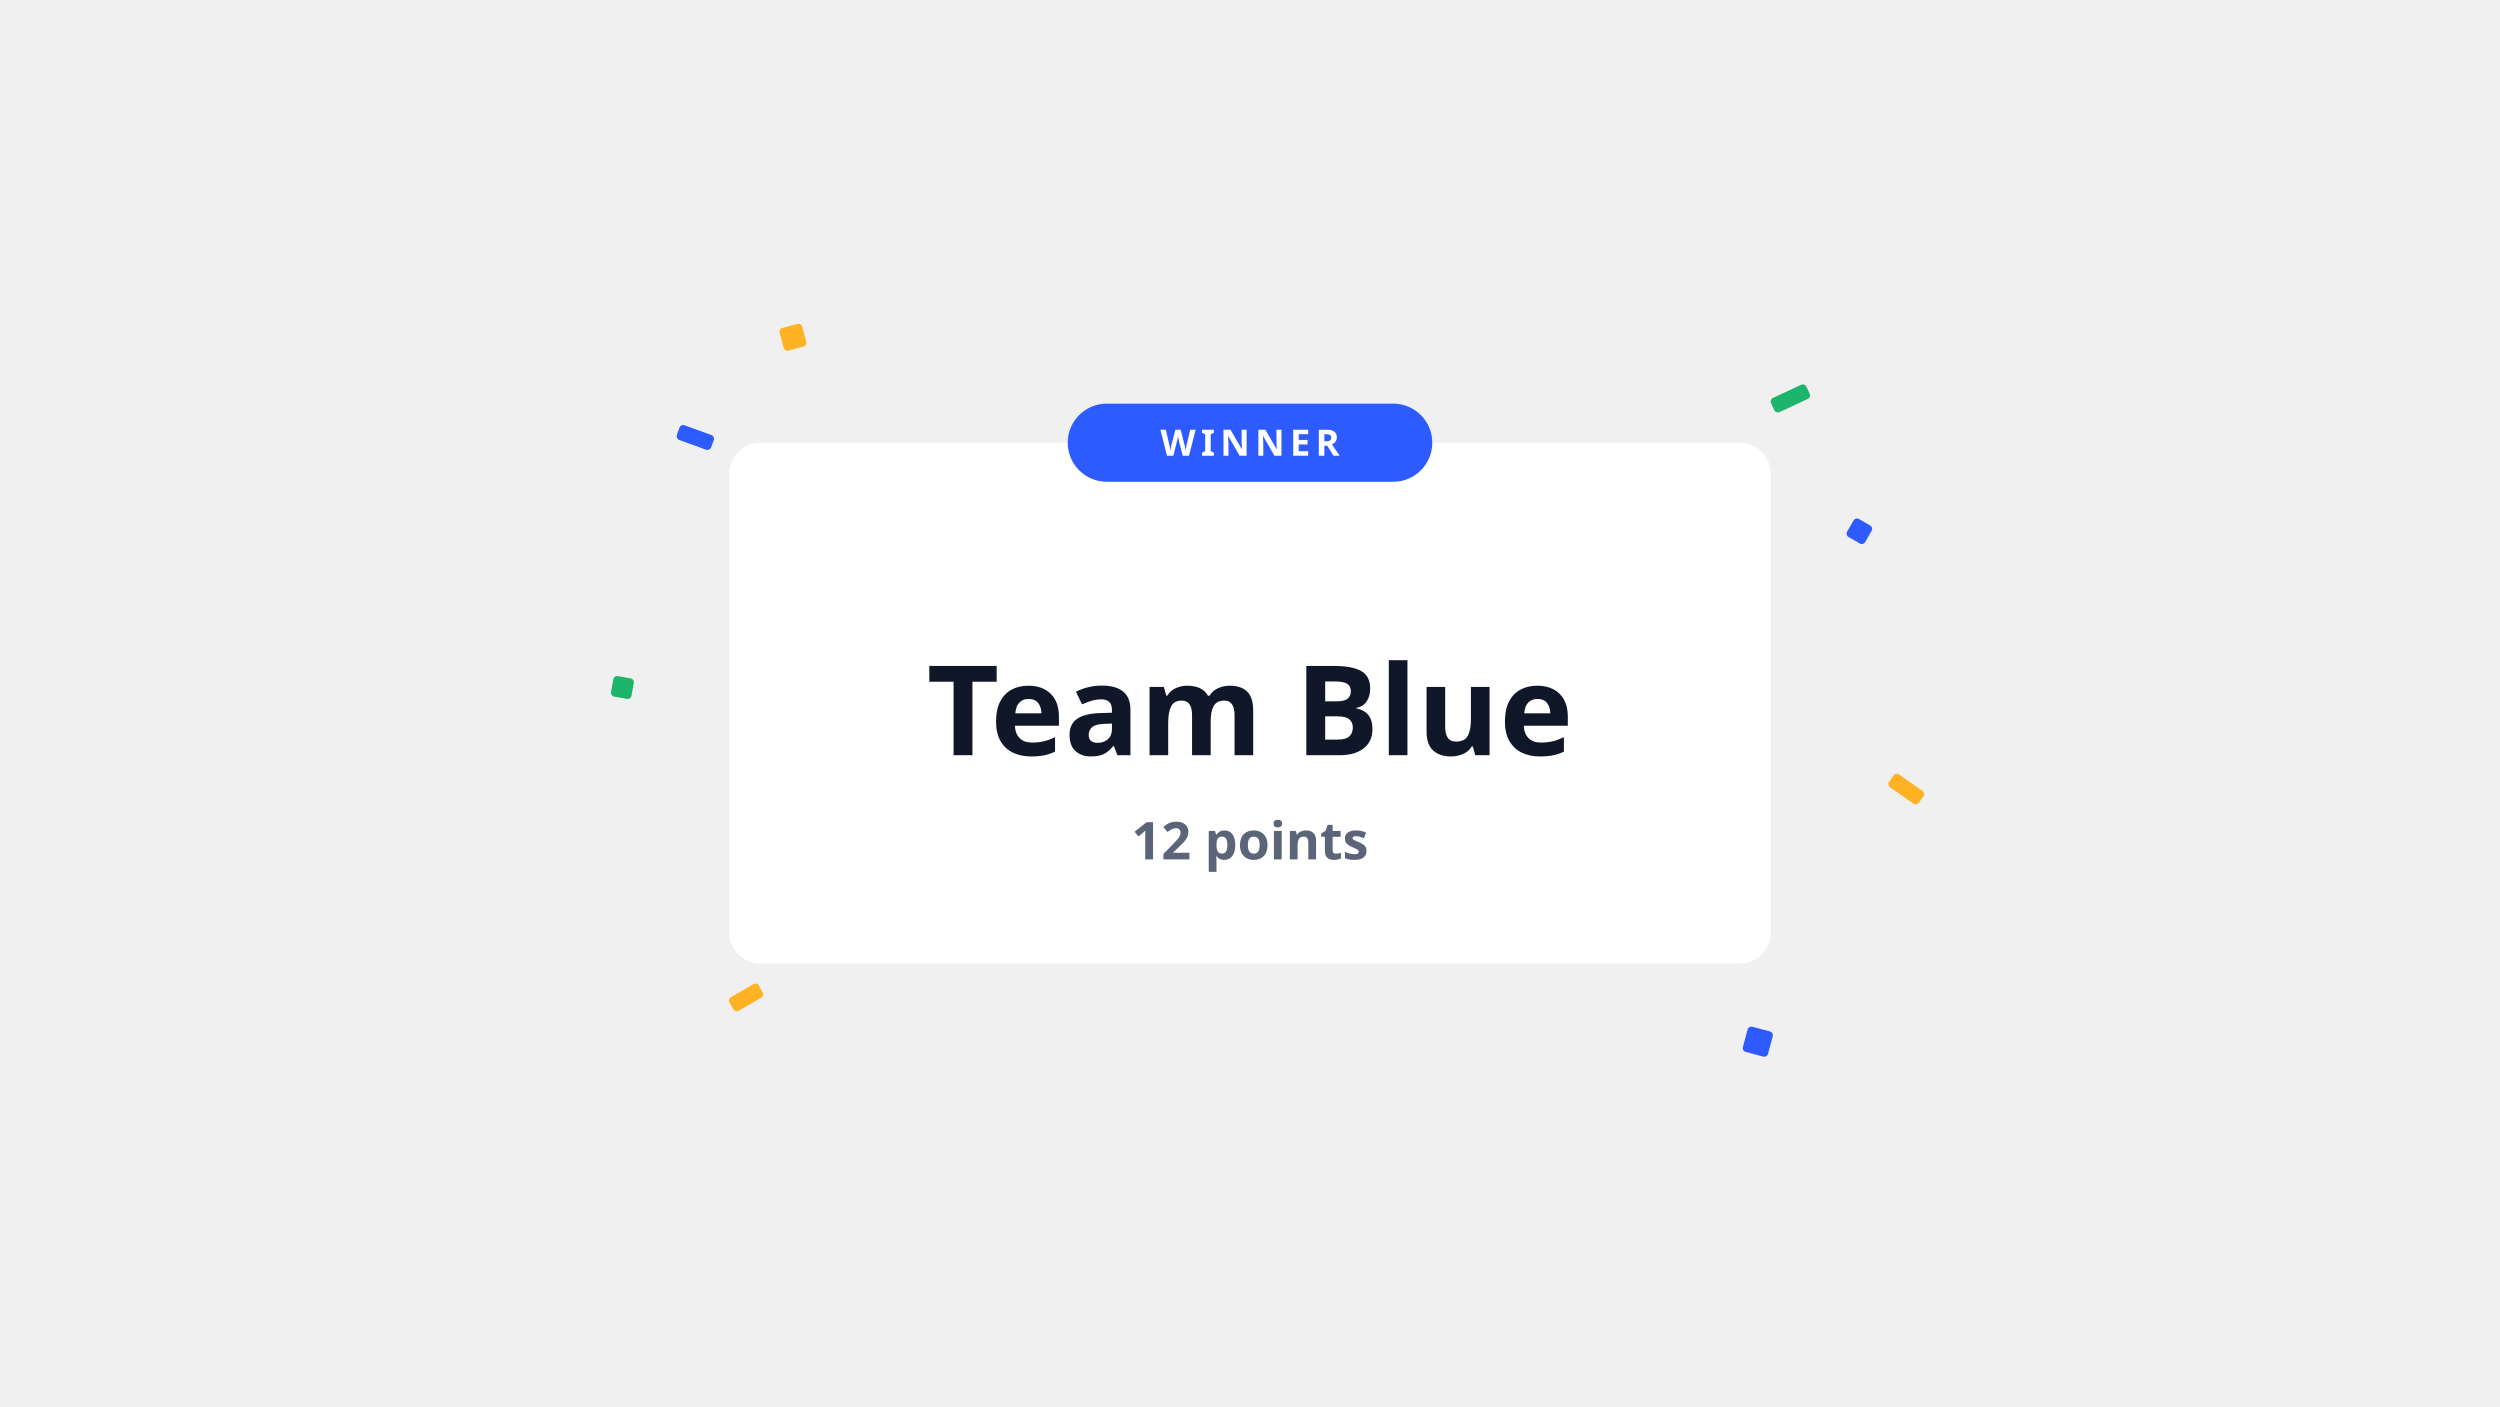
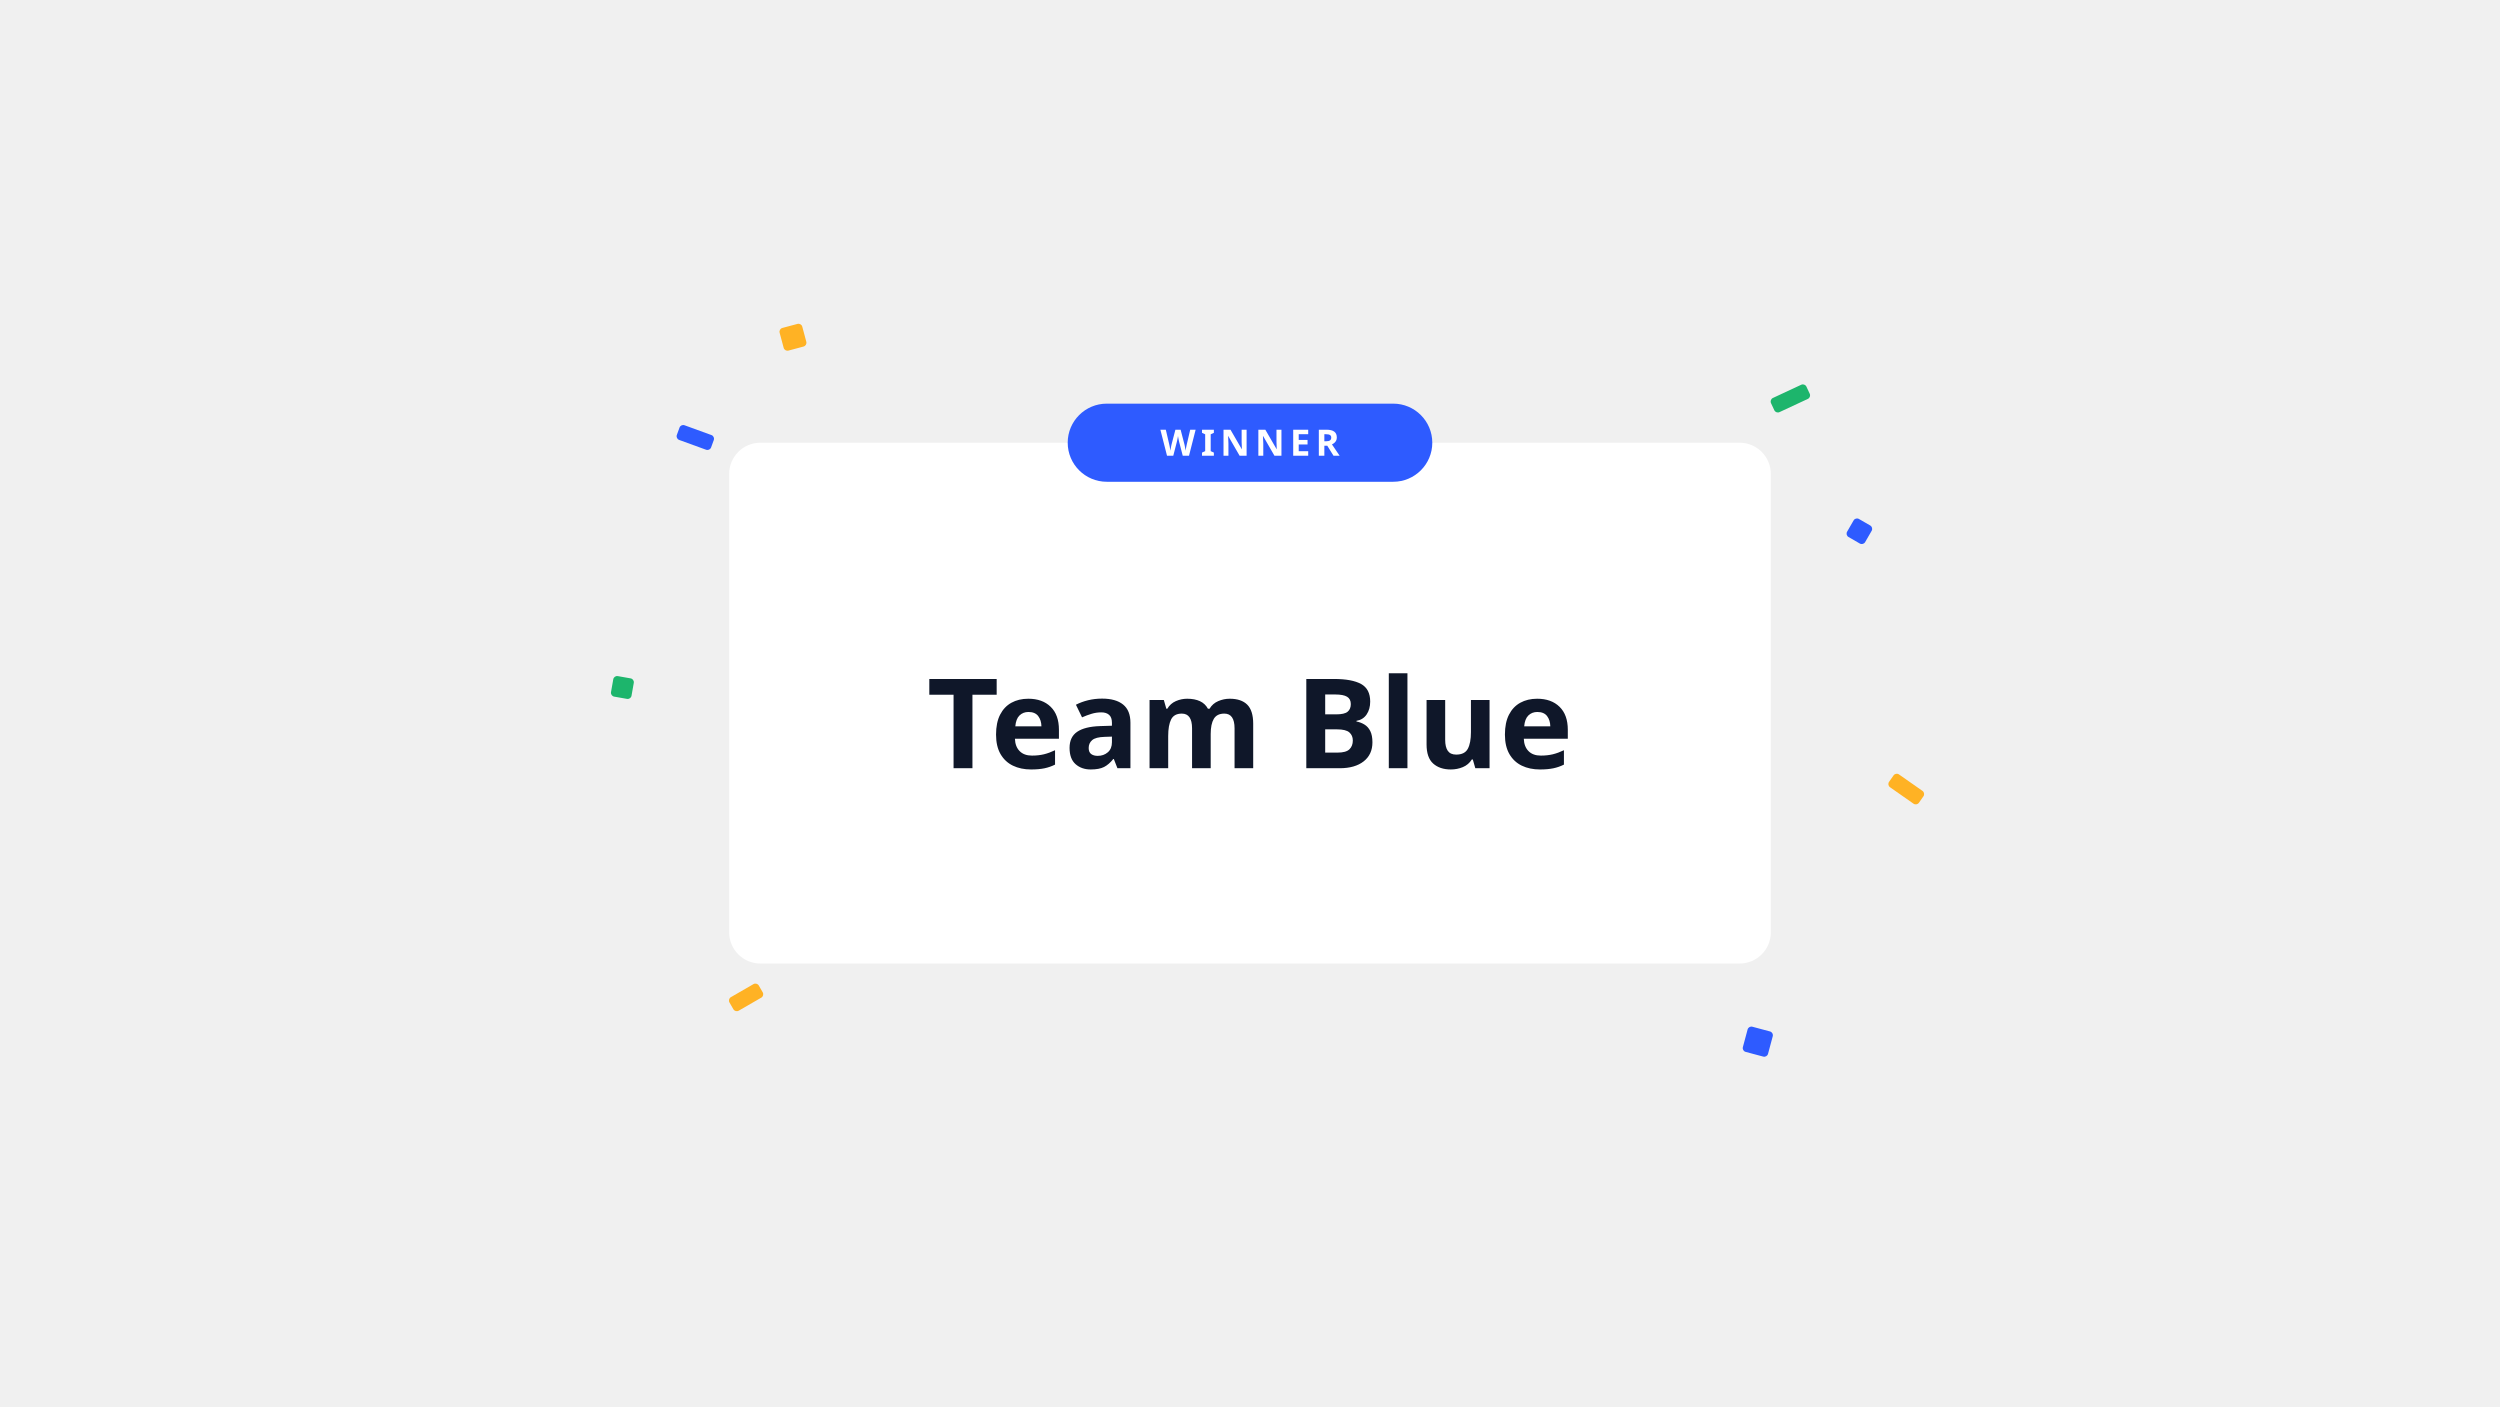
<svg xmlns="http://www.w3.org/2000/svg" version="1.1" viewBox="0 0 1920 1080">
  <g id="Board">
    <g id="Confetti">
      <rect x="520" y="330" width="28" height="12" rx="3" fill="#2E5BFF" transform="rotate(20 534 336)" />
      <rect x="600" y="250" width="18" height="18" rx="3" fill="#FFB224" transform="rotate(-15 609 259)" />
      <rect x="1360" y="300" width="30" height="12" rx="3" fill="#1DB56C" transform="rotate(-25 1375 306)" />
      <rect x="1420" y="400" width="16" height="16" rx="3" fill="#2E5BFF" transform="rotate(30 1428 408)" />
      <rect x="470" y="520" width="16" height="16" rx="3" fill="#1DB56C" transform="rotate(10 478 528)" />
      <rect x="1450" y="600" width="28" height="12" rx="3" fill="#FFB224" transform="rotate(35 1464 606)" />
      <rect x="560" y="760" width="26" height="12" rx="3" fill="#FFB224" transform="rotate(-30 573 766)" />
      <rect x="1340" y="790" width="20" height="20" rx="3" fill="#2E5BFF" transform="rotate(15 1350 800)" />
    </g>
    <rect id="Panel" x="560" y="340" width="800" height="400" rx="24" fill="#FFFFFF" />
-     <rect id="Title_box" x="820" y="310" width="280" height="60" rx="30" fill="#2E5BFF" />
+     <rect id="Subtitle_box" x="820" y="310" width="280" height="60" rx="30" fill="#2E5BFF" />
  </g>
  <g id="Text" font-family="Manrope, sans-serif">
-     <text id="Title" x="960" y="350" text-anchor="middle" font-size="28" font-weight="800" fill="#FFFFFF" letter-spacing="4">WINNER</text>
-     <text id="Name" x="960" y="580" text-anchor="middle" font-size="96" font-weight="800" fill="#0F1729">Team Blue</text>
-     <text id="Subtitle" x="960" y="660" text-anchor="middle" font-size="40" font-weight="600" fill="#5B6478">12 points</text>
+     <text id="Subtitle" x="960" y="350" text-anchor="middle" font-size="28" font-weight="800" fill="#FFFFFF" letter-spacing="4">WINNER</text>
+     <text id="Title" x="960" y="590" text-anchor="middle" font-size="96" font-weight="800" fill="#0F1729">Team Blue</text>
  </g>
</svg>
